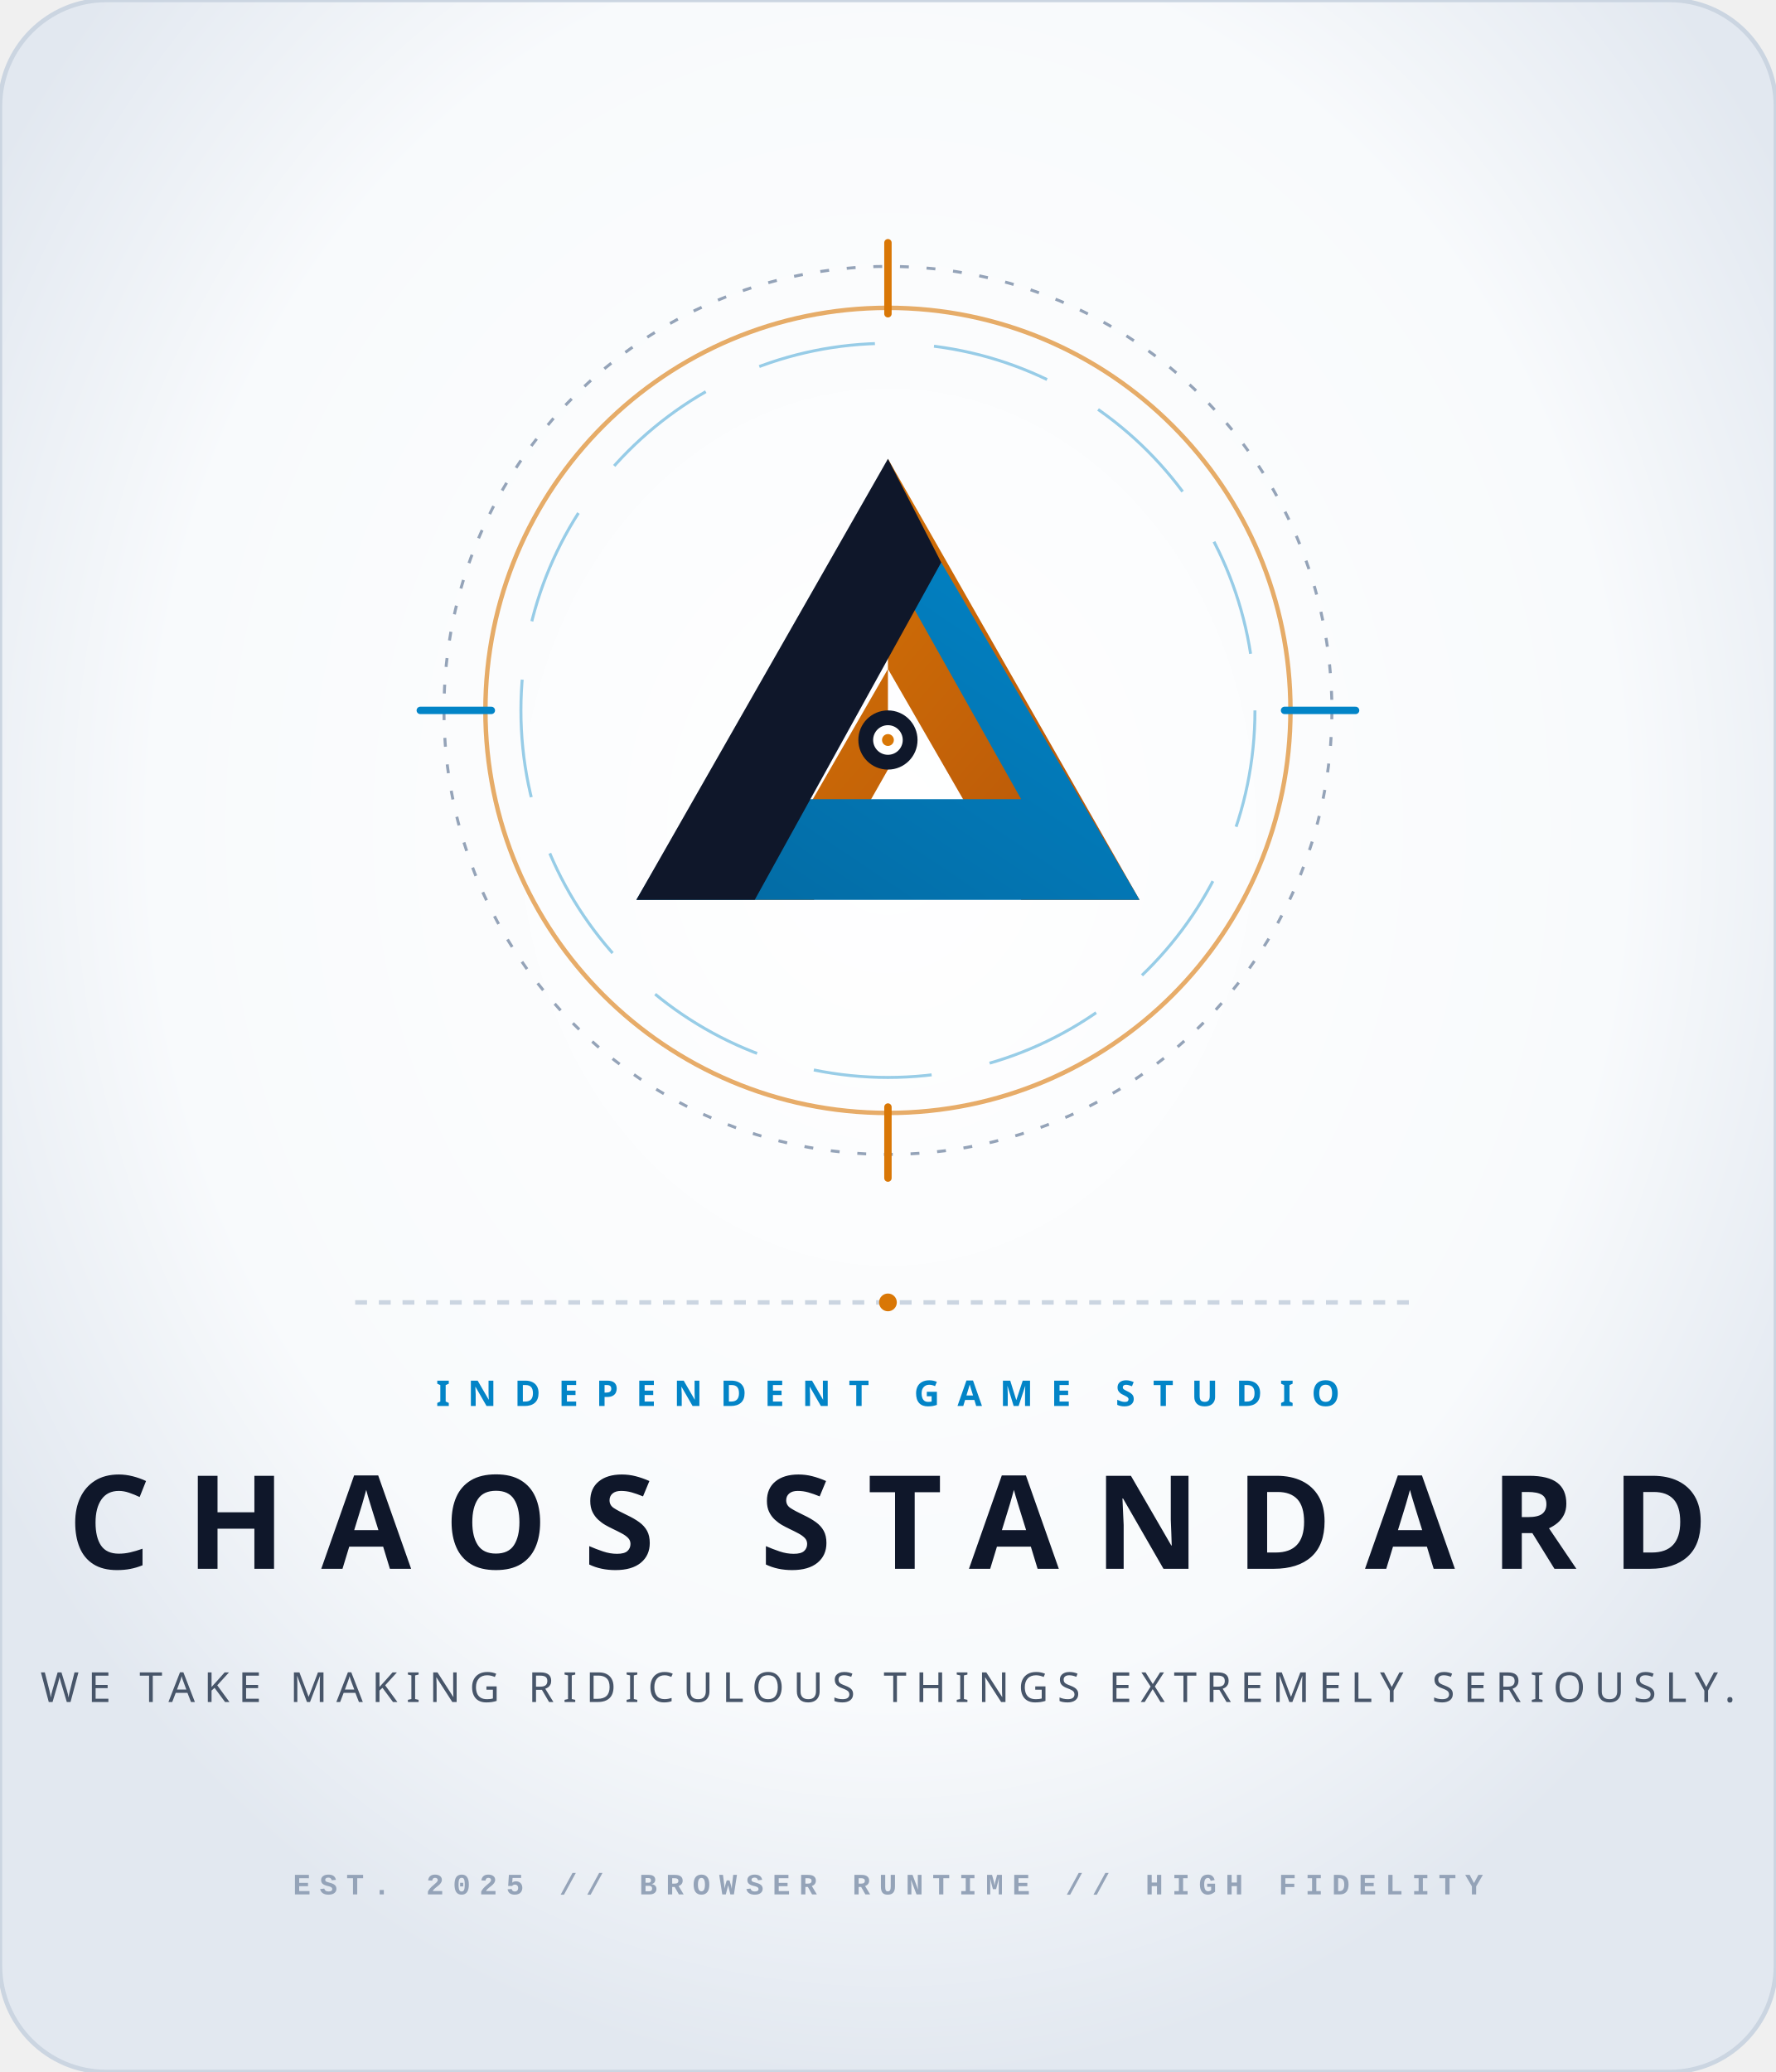
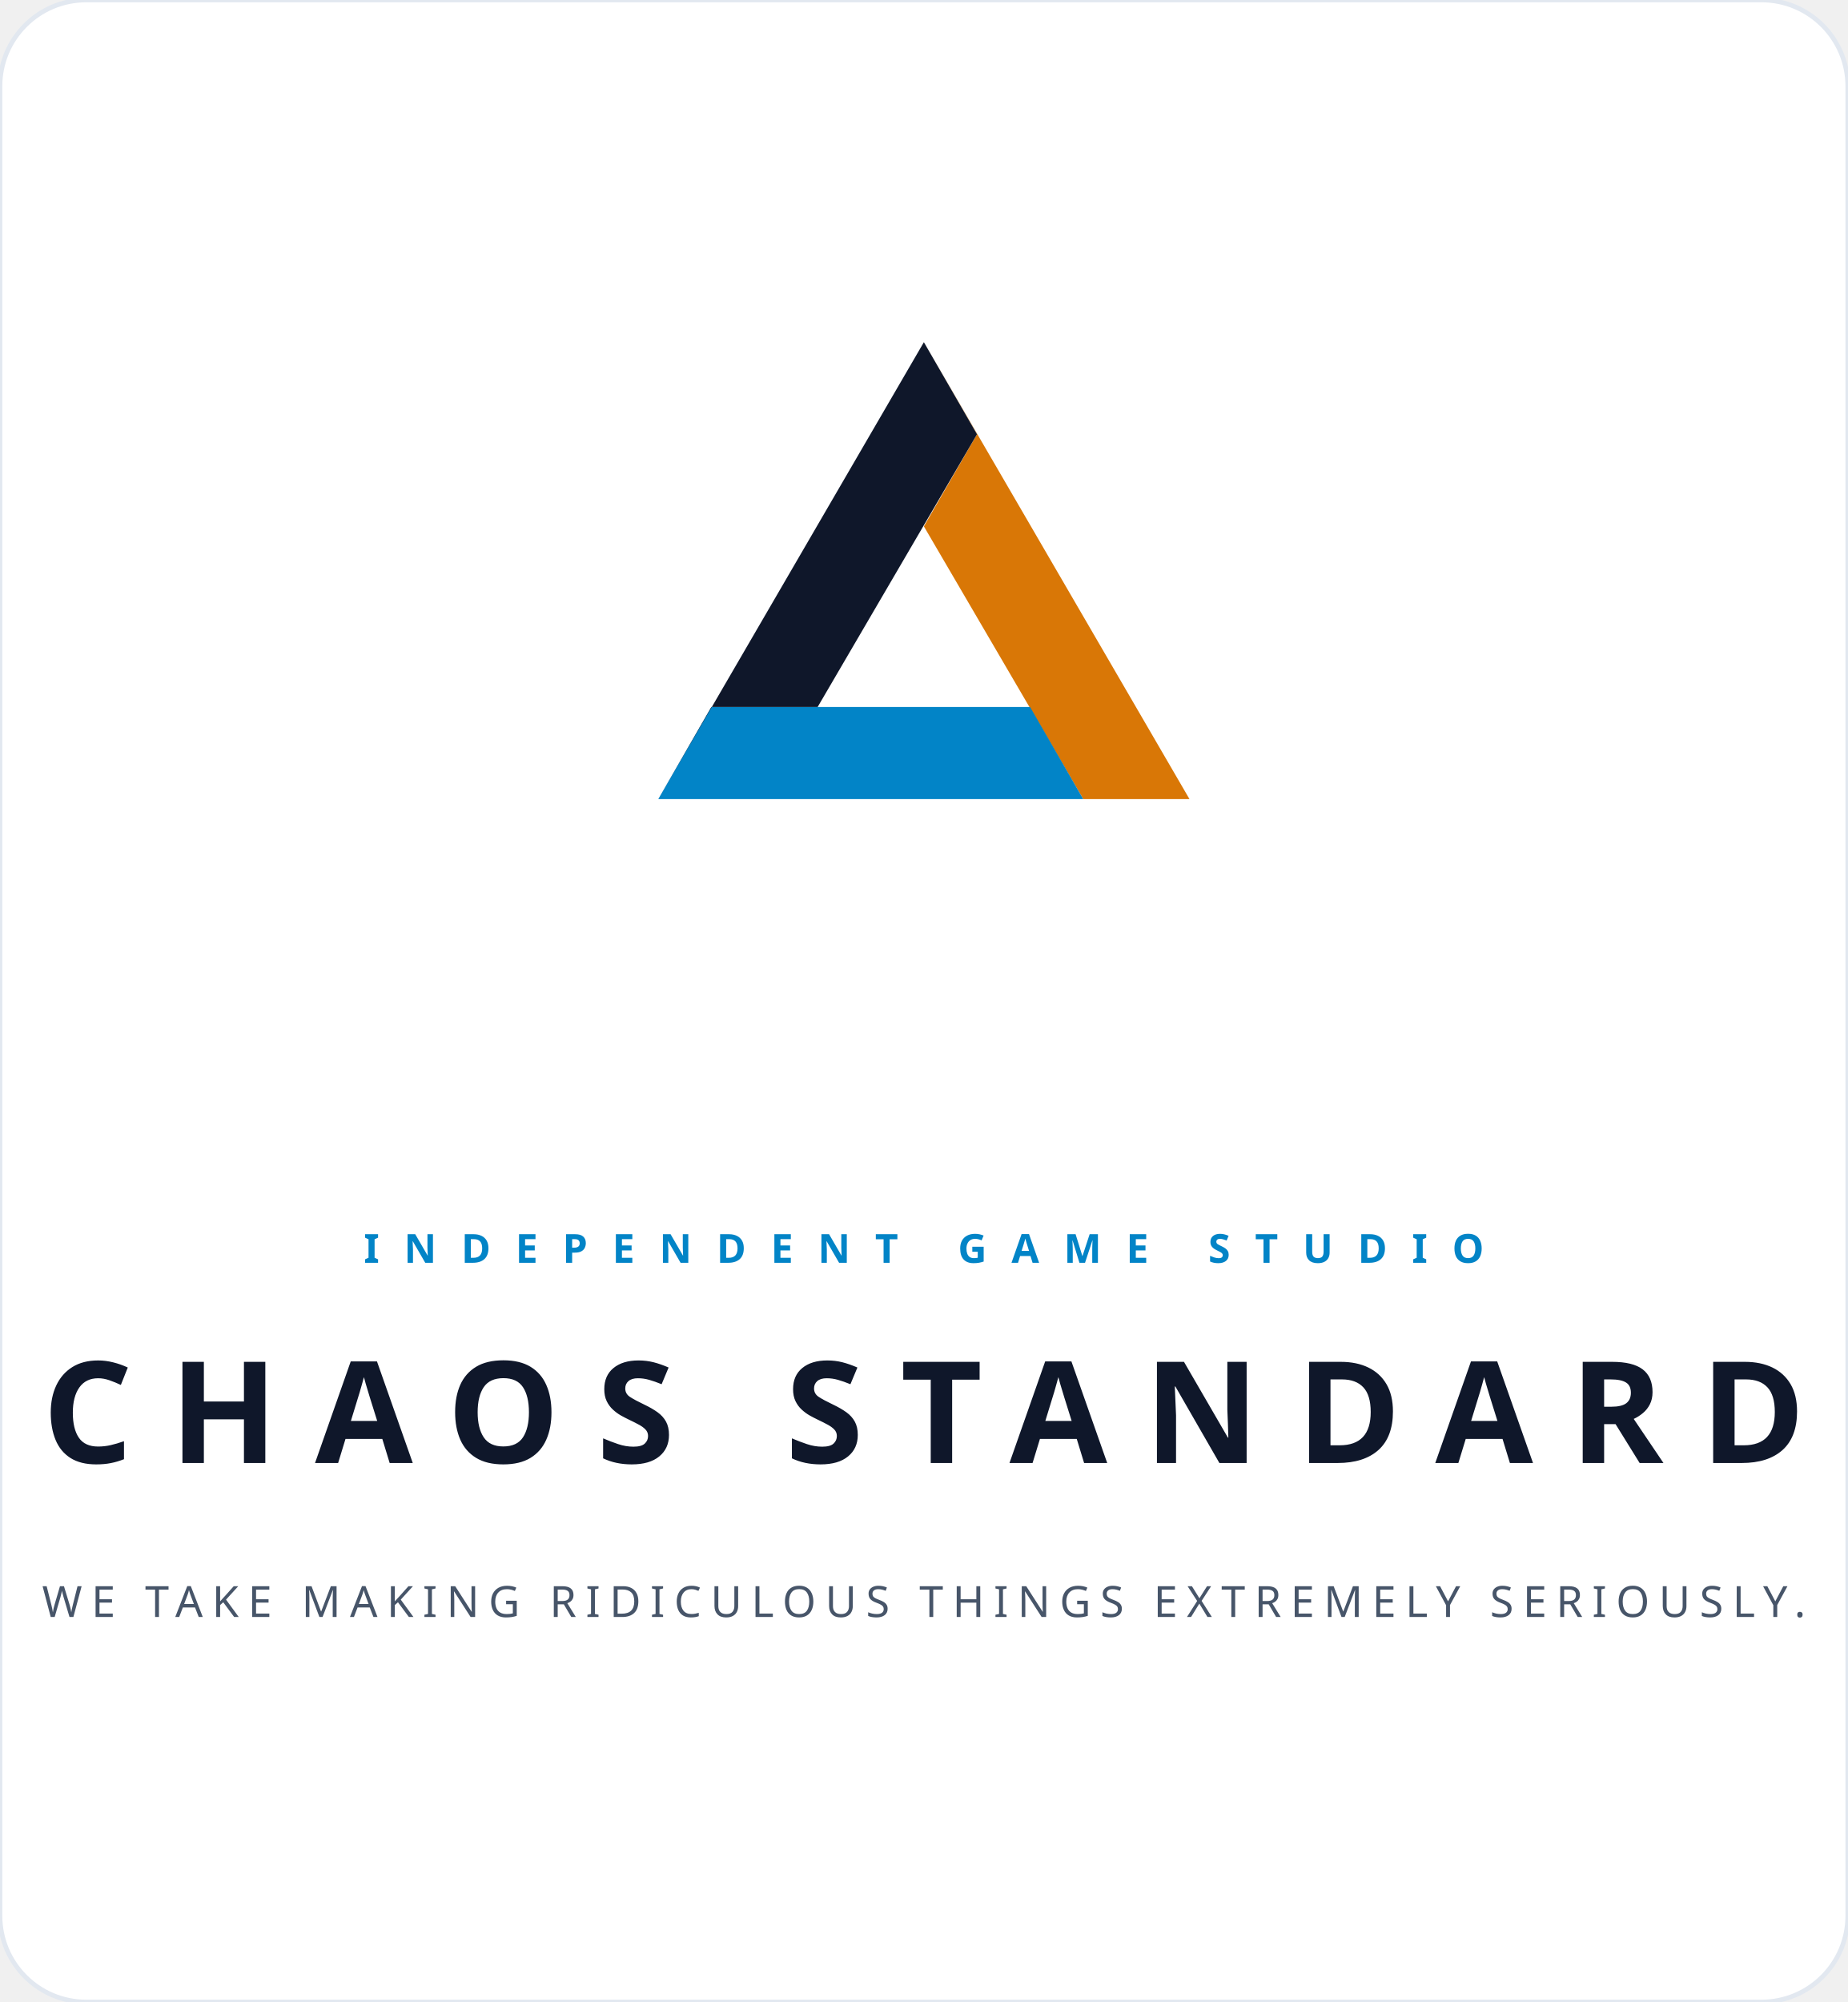
- <svg xmlns="http://www.w3.org/2000/svg" viewBox="0 0 600 700" fill="none">
-   <defs>
-     <radialGradient id="stackLightBg" cx="50%" cy="40%" r="60%">
-       <stop offset="0%" stop-color="#FFFFFF" />
-       <stop offset="70%" stop-color="#F8FAFC" />
-       <stop offset="100%" stop-color="#E2E8F0" />
-     </radialGradient>
-     <linearGradient id="stkLightGold" x1="0%" y1="0%" x2="100%" y2="100%">
-       <stop offset="0%" stop-color="#D97706" />
-       <stop offset="100%" stop-color="#B45309" />
-     </linearGradient>
-     <linearGradient id="stkLightCyan" x1="100%" y1="0%" x2="0%" y2="100%">
-       <stop offset="0%" stop-color="#0284C7" />
-       <stop offset="100%" stop-color="#0369A1" />
-     </linearGradient>
-   </defs>
-   <rect width="600" height="700" rx="36" fill="url(#stackLightBg)" />
-   <rect width="600" height="700" rx="36" stroke="#CBD5E1" stroke-width="1.5" />
-   <g transform="translate(300, 240)">
-     <circle cx="0" cy="0" r="150" stroke="#94A3B8" stroke-width="1" stroke-dasharray="3 6" />
-     <circle cx="0" cy="0" r="136" stroke="#D97706" stroke-width="1.5" stroke-opacity="0.6" />
-     <circle cx="0" cy="0" r="124" stroke="#0284C7" stroke-width="1" stroke-opacity="0.4" stroke-dasharray="40 20" />
-     <line x1="0" y1="-158" x2="0" y2="-134" stroke="#D97706" stroke-width="2.5" stroke-linecap="round" />
-     <line x1="0" y1="134" x2="0" y2="158" stroke="#D97706" stroke-width="2.5" stroke-linecap="round" />
-     <line x1="-158" y1="0" x2="-134" y2="0" stroke="#0284C7" stroke-width="2.5" stroke-linecap="round" />
-     <line x1="134" y1="0" x2="158" y2="0" stroke="#0284C7" stroke-width="2.5" stroke-linecap="round" />
-     <path d="M 0 -85 L 85 64 L 45 64 L 0 -14 L -45 64 L -25 64 L 0 20 Z" fill="url(#stkLightGold)" />
-     <path d="M 85 64 L -85 64 L -65 30 L 45 30 L 0 -50 L 18 -50 Z" fill="url(#stkLightCyan)" />
-     <path d="M -85 64 L 0 -85 L 18 -50 L -45 64 Z" fill="#0F172A" />
-     <circle cx="0" cy="10" r="10" fill="#0F172A" />
-     <circle cx="0" cy="10" r="5" fill="#FFFFFF" />
-     <circle cx="0" cy="10" r="2" fill="#D97706" />
+ <svg xmlns="http://www.w3.org/2000/svg" viewBox="0 0 600 650" fill="none">
+   <rect width="600" height="650" rx="28" fill="#FFFFFF" />
+   <rect width="600" height="650" rx="28" stroke="#E2E8F0" stroke-width="1.5" />
+   <g transform="translate(300, 210) scale(1.15)">
+     <path d="M 0 -86 L 75 43 L 45 43 L 0 -34 L 15 -60 Z" fill="#D97706" />
+     <path d="M 75 43 L -75 43 L -60 17 L 30 17 L 45 43 Z" fill="#0284C7" />
+     <path d="M -75 43 L 0 -86 L 15 -60 L -30 17 L -60 17 Z" fill="#0F172A" />
  </g>
-   <line x1="120" y1="440" x2="480" y2="440" stroke="#CBD5E1" stroke-width="1.5" stroke-dasharray="4 4" />
-   <circle cx="300" cy="440" r="3" fill="#D97706" />
-   <text x="300" y="475" fill="#0284C7" font-family="'JetBrains Mono', 'Segoe UI', monospace" font-size="12" font-weight="700" letter-spacing="6" text-anchor="middle">
+   <text x="300" y="410" fill="#0284C7" font-family="'JetBrains Mono', 'Segoe UI', monospace" font-size="13" font-weight="700" letter-spacing="8" text-anchor="middle">
    INDEPENDENT GAME STUDIO
  </text>
-   <text x="300" y="530" fill="#0F172A" font-family="'Space Grotesk', 'Segoe UI', sans-serif" font-size="44" font-weight="800" letter-spacing="12" text-anchor="middle">
+   <text x="300" y="475" fill="#0F172A" font-family="'Space Grotesk', 'Segoe UI', sans-serif" font-size="46" font-weight="800" letter-spacing="12" text-anchor="middle">
    CHAOS STANDARD
  </text>
-   <text x="300" y="575" fill="#475569" font-family="'Segoe UI', sans-serif" font-size="14" font-weight="500" letter-spacing="3" text-anchor="middle">
+   <text x="300" y="525" fill="#475569" font-family="'Segoe UI', sans-serif" font-size="14" font-weight="500" letter-spacing="3" text-anchor="middle">
    WE TAKE MAKING RIDICULOUS THINGS EXTREMELY SERIOUSLY.
  </text>
-   <text x="300" y="640" fill="#94A3B8" font-family="'Courier New', monospace" font-size="10" font-weight="600" letter-spacing="3" text-anchor="middle">
-     EST. 2025 // BROWSER RUNTIME // HIGH FIDELITY
-   </text>
</svg>
